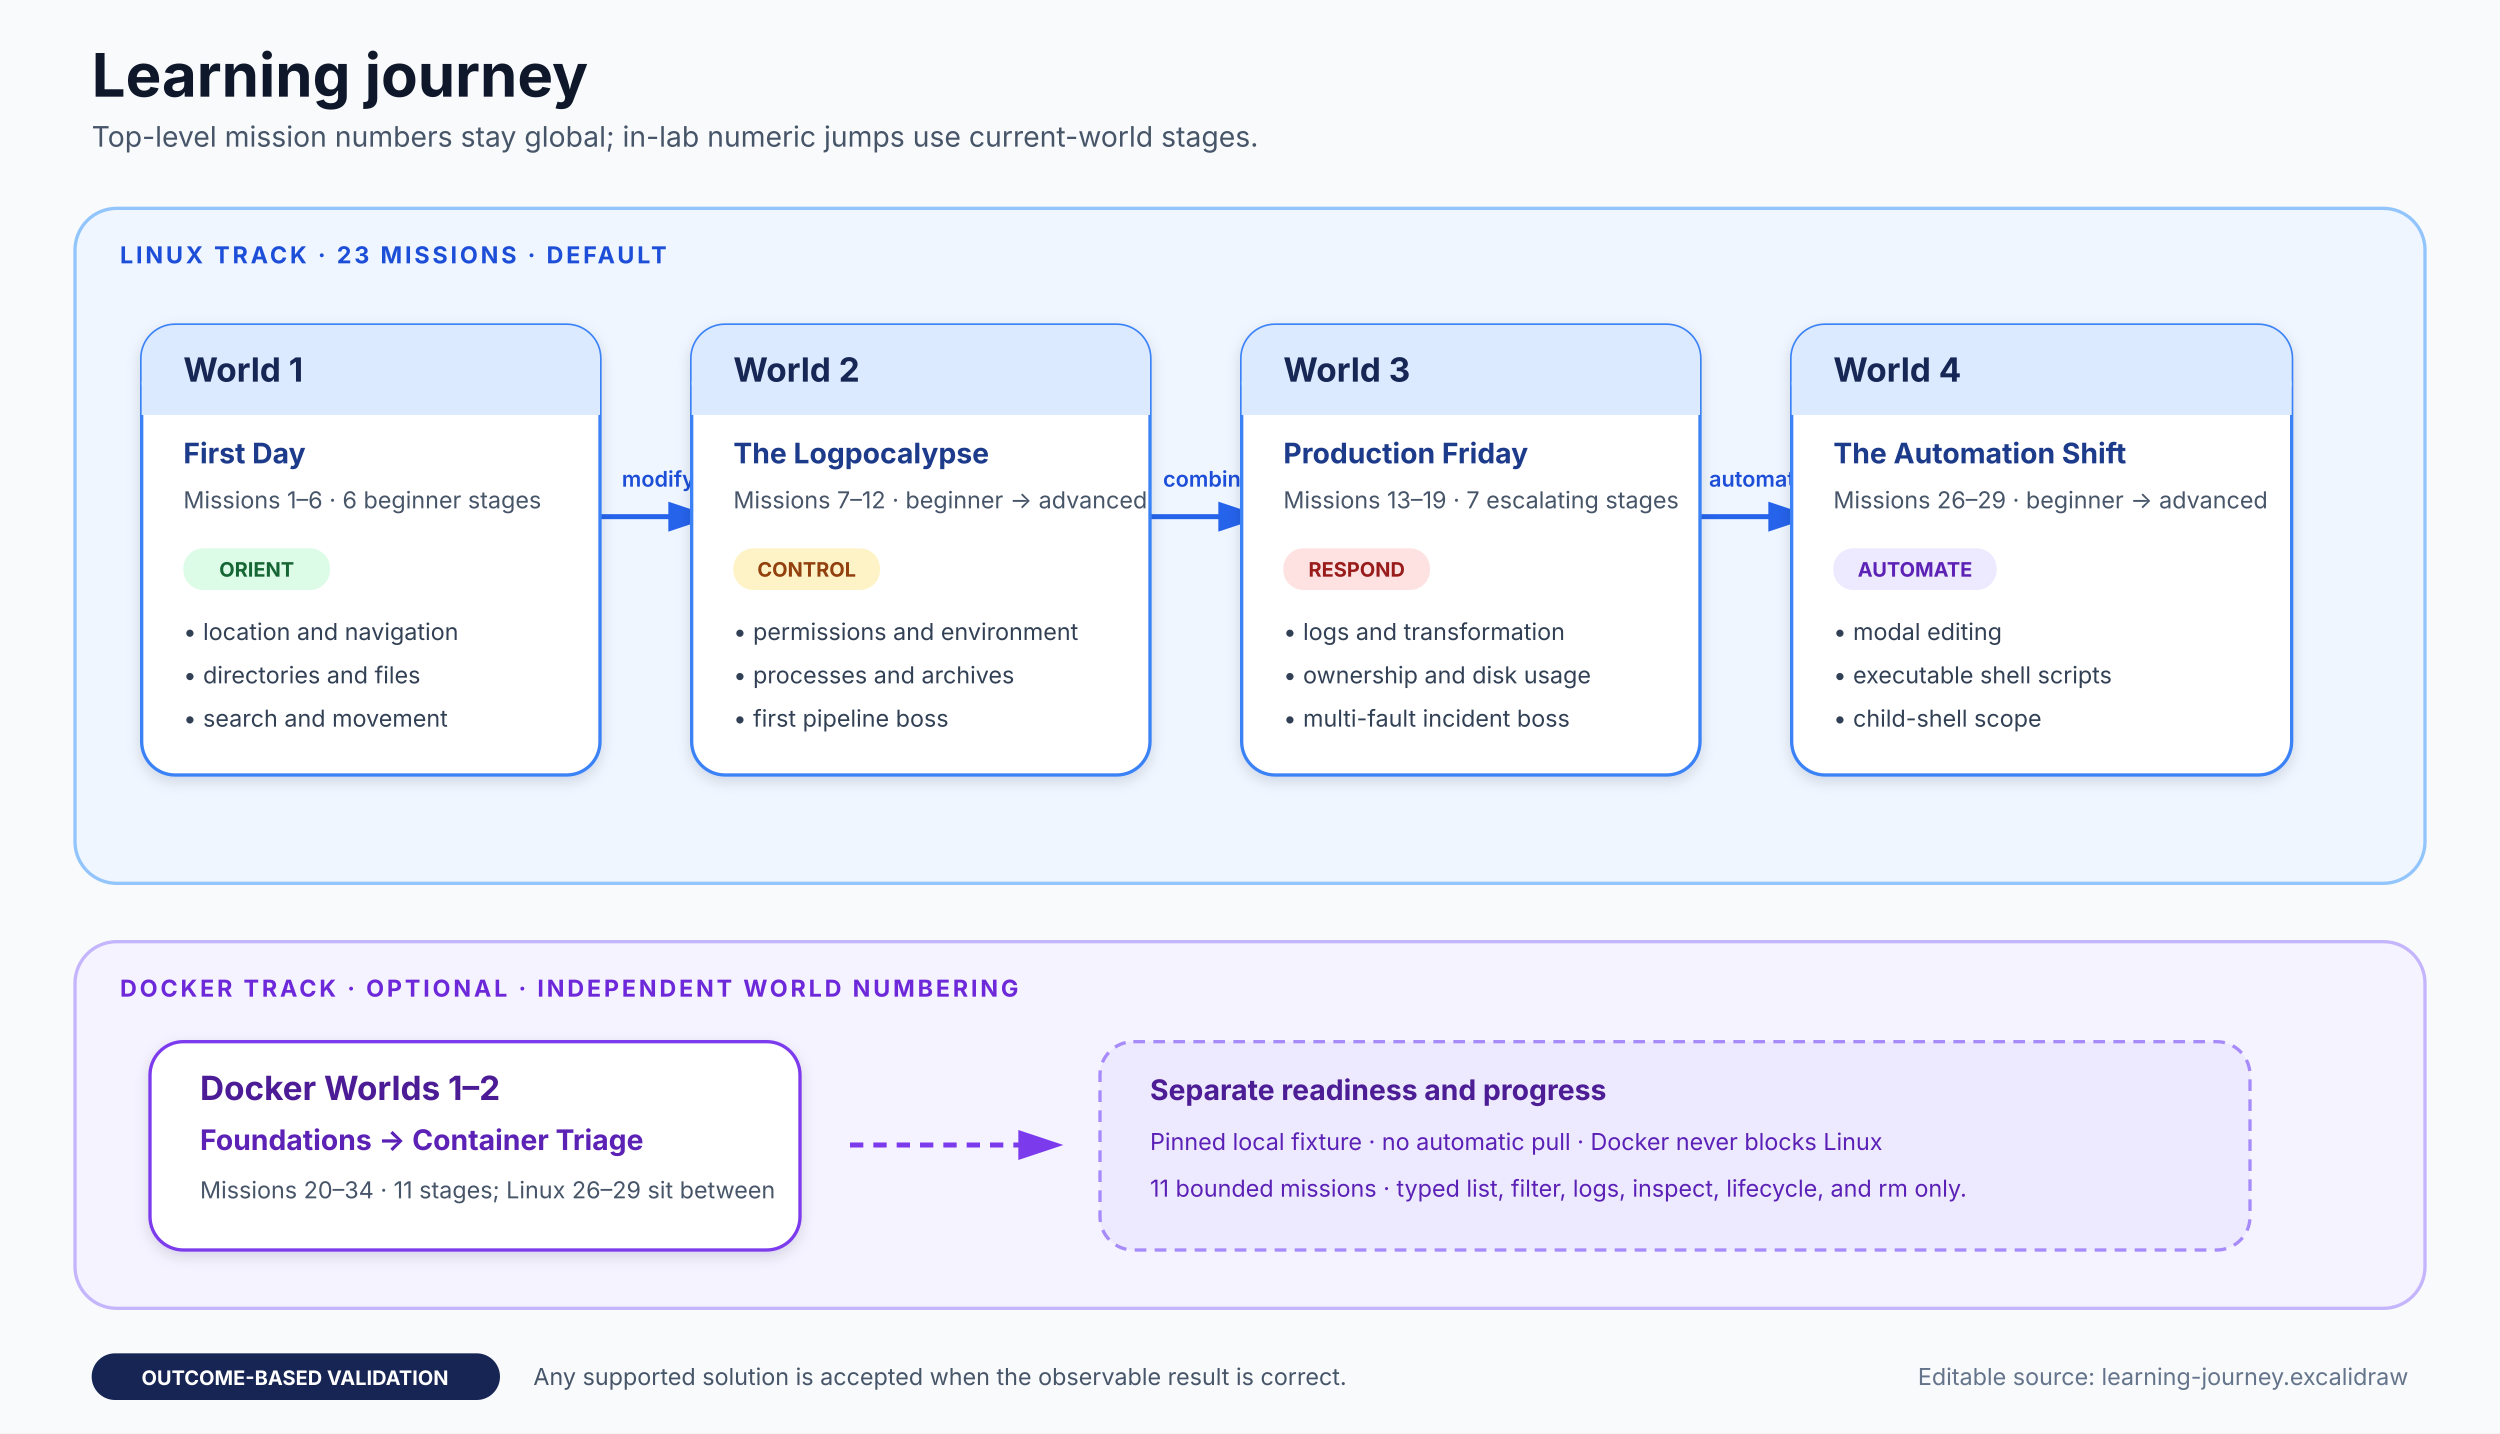
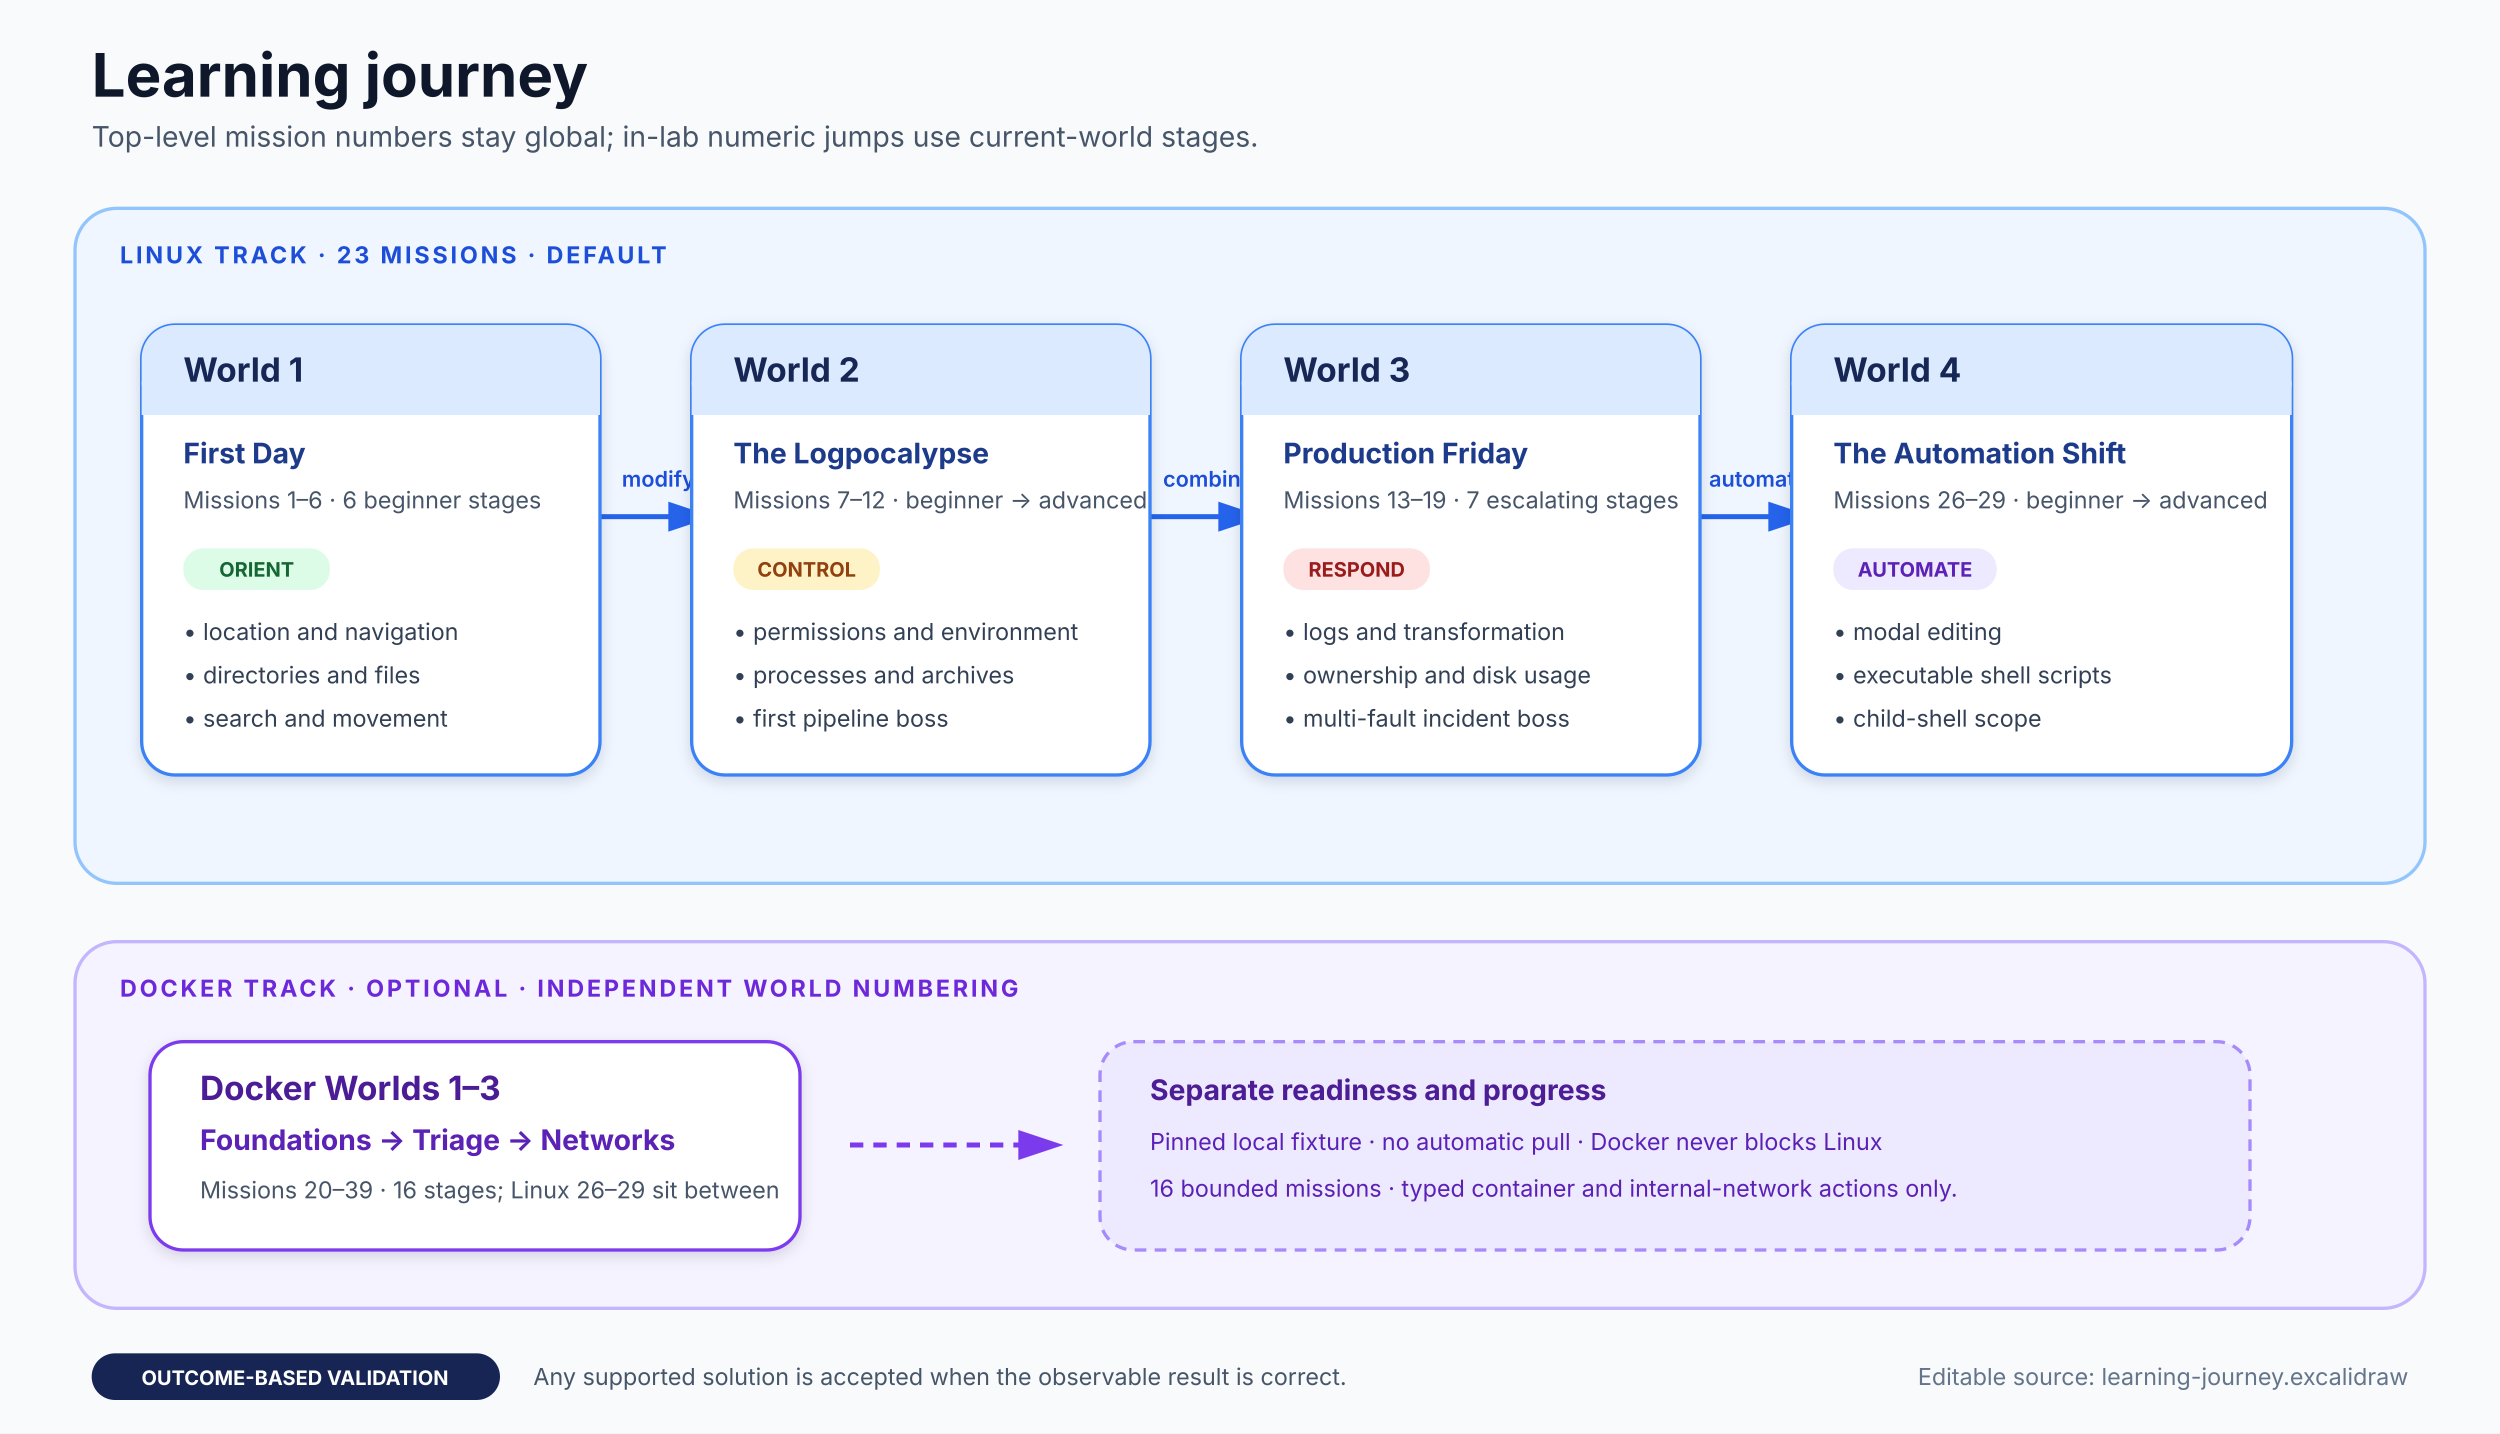
<svg xmlns="http://www.w3.org/2000/svg" width="1500" height="860" viewBox="0 0 1500 860" role="img" aria-labelledby="title desc">
  <defs>
    <marker id="arrow" markerWidth="10" markerHeight="10" refX="8" refY="3" orient="auto">
      <path d="M0 0 L0 6 L9 3z" fill="#2563eb" />
    </marker>
    <marker id="arrowPurple" markerWidth="10" markerHeight="10" refX="8" refY="3" orient="auto">
      <path d="M0 0 L0 6 L9 3z" fill="#7c3aed" />
    </marker>
    <filter id="shadow" x="-10%" y="-10%" width="120%" height="130%">
      <feDropShadow dx="0" dy="3" stdDeviation="4" flood-color="#0f172a" flood-opacity="0.13" />
    </filter>
    <style>
      .title{font:700 36px Inter,system-ui,sans-serif;fill:#0f172a}.subtitle{font:400 17px Inter,system-ui,sans-serif;fill:#475569}
      .lane{font:700 14px Inter,system-ui,sans-serif;letter-spacing:.12em}.world{font:700 20px Inter,system-ui,sans-serif}.campaign{font:700 17px Inter,system-ui,sans-serif}.body{font:400 14px Inter,system-ui,sans-serif}.tag{font:700 12px Inter,system-ui,sans-serif}.step{font:600 13px Inter,system-ui,sans-serif;fill:#1d4ed8}
    </style>
  </defs>
  <rect width="1500" height="860" fill="#f8fafc" />
  <text x="55" y="58" class="title">Learning journey</text>
  <text x="55" y="88" class="subtitle">Top-level mission numbers stay global; in-lab numeric jumps use current-world stages.</text>
  <rect x="45" y="125" width="1410" height="405" rx="25" fill="#eff6ff" stroke="#93c5fd" stroke-width="2" />
  <text x="72" y="158" class="lane" fill="#1d4ed8">LINUX TRACK · 23 MISSIONS · DEFAULT</text>
  <line x1="360" y1="310" x2="425" y2="310" stroke="#2563eb" stroke-width="3" marker-end="url(#arrow)" />
  <text x="395" y="292" text-anchor="middle" class="step">modify</text>
  <line x1="690" y1="310" x2="755" y2="310" stroke="#2563eb" stroke-width="3" marker-end="url(#arrow)" />
  <text x="725" y="292" text-anchor="middle" class="step">combine</text>
  <line x1="1020" y1="310" x2="1085" y2="310" stroke="#2563eb" stroke-width="3" marker-end="url(#arrow)" />
  <text x="1055" y="292" text-anchor="middle" class="step">automate</text>
  <g filter="url(#shadow)">
    <rect x="85" y="195" width="275" height="270" rx="20" fill="#ffffff" stroke="#3b82f6" stroke-width="2" />
    <rect x="85" y="195" width="275" height="54" rx="20" fill="#dbeafe" />
    <path d="M85 229 h275 v20 h-275z" fill="#dbeafe" />
    <text x="110" y="229" class="world" fill="#172554">World 1</text>
    <text x="110" y="278" class="campaign" fill="#1e3a8a">First Day</text>
    <text x="110" y="305" class="body" fill="#475569">Missions 1–6 · 6 beginner stages</text>
    <rect x="110" y="329" width="88" height="25" rx="12" fill="#dcfce7" />
    <text x="154" y="346" text-anchor="middle" class="tag" fill="#166534">ORIENT</text>
    <text x="110" y="384" class="body" fill="#334155">• location and navigation</text>
    <text x="110" y="410" class="body" fill="#334155">• directories and files</text>
    <text x="110" y="436" class="body" fill="#334155">• search and movement</text>
  </g>
  <g filter="url(#shadow)">
    <rect x="415" y="195" width="275" height="270" rx="20" fill="#ffffff" stroke="#3b82f6" stroke-width="2" />
    <rect x="415" y="195" width="275" height="54" rx="20" fill="#dbeafe" />
    <path d="M415 229 h275 v20 h-275z" fill="#dbeafe" />
    <text x="440" y="229" class="world" fill="#172554">World 2</text>
    <text x="440" y="278" class="campaign" fill="#1e3a8a">The Logpocalypse</text>
    <text x="440" y="305" class="body" fill="#475569">Missions 7–12 · beginner → advanced</text>
    <rect x="440" y="329" width="88" height="25" rx="12" fill="#fef3c7" />
    <text x="484" y="346" text-anchor="middle" class="tag" fill="#92400e">CONTROL</text>
    <text x="440" y="384" class="body" fill="#334155">• permissions and environment</text>
    <text x="440" y="410" class="body" fill="#334155">• processes and archives</text>
    <text x="440" y="436" class="body" fill="#334155">• first pipeline boss</text>
  </g>
  <g filter="url(#shadow)">
    <rect x="745" y="195" width="275" height="270" rx="20" fill="#ffffff" stroke="#3b82f6" stroke-width="2" />
    <rect x="745" y="195" width="275" height="54" rx="20" fill="#dbeafe" />
    <path d="M745 229 h275 v20 h-275z" fill="#dbeafe" />
    <text x="770" y="229" class="world" fill="#172554">World 3</text>
    <text x="770" y="278" class="campaign" fill="#1e3a8a">Production Friday</text>
    <text x="770" y="305" class="body" fill="#475569">Missions 13–19 · 7 escalating stages</text>
    <rect x="770" y="329" width="88" height="25" rx="12" fill="#fee2e2" />
    <text x="814" y="346" text-anchor="middle" class="tag" fill="#991b1b">RESPOND</text>
    <text x="770" y="384" class="body" fill="#334155">• logs and transformation</text>
    <text x="770" y="410" class="body" fill="#334155">• ownership and disk usage</text>
    <text x="770" y="436" class="body" fill="#334155">• multi-fault incident boss</text>
  </g>
  <g filter="url(#shadow)">
    <rect x="1075" y="195" width="300" height="270" rx="20" fill="#ffffff" stroke="#3b82f6" stroke-width="2" />
    <rect x="1075" y="195" width="300" height="54" rx="20" fill="#dbeafe" />
    <path d="M1075 229 h300 v20 h-300z" fill="#dbeafe" />
    <text x="1100" y="229" class="world" fill="#172554">World 4</text>
    <text x="1100" y="278" class="campaign" fill="#1e3a8a">The Automation Shift</text>
    <text x="1100" y="305" class="body" fill="#475569">Missions 26–29 · beginner → advanced</text>
    <rect x="1100" y="329" width="98" height="25" rx="12" fill="#ede9fe" />
    <text x="1149" y="346" text-anchor="middle" class="tag" fill="#5b21b6">AUTOMATE</text>
    <text x="1100" y="384" class="body" fill="#334155">• modal editing</text>
    <text x="1100" y="410" class="body" fill="#334155">• executable shell scripts</text>
    <text x="1100" y="436" class="body" fill="#334155">• child-shell scope</text>
  </g>
  <rect x="45" y="565" width="1410" height="220" rx="25" fill="#f5f3ff" stroke="#c4b5fd" stroke-width="2" />
  <text x="72" y="598" class="lane" fill="#6d28d9">DOCKER TRACK · OPTIONAL · INDEPENDENT WORLD NUMBERING</text>
  <g filter="url(#shadow)">
    <rect x="90" y="625" width="390" height="125" rx="20" fill="#ffffff" stroke="#7c3aed" stroke-width="2" />
-     <text x="120" y="660" class="world" fill="#4c1d95">Docker Worlds 1–2</text>
-     <text x="120" y="690" class="campaign" fill="#5b21b6">Foundations → Container Triage</text>
-     <text x="120" y="719" class="body" fill="#475569">Missions 20–34 · 11 stages; Linux 26–29 sit between</text>
+     <text x="120" y="660" class="world" fill="#4c1d95">Docker Worlds 1–3</text>
+     <text x="120" y="690" class="campaign" fill="#5b21b6">Foundations → Triage → Networks</text>
+     <text x="120" y="719" class="body" fill="#475569">Missions 20–39 · 16 stages; Linux 26–29 sit between</text>
  </g>
  <path d="M510 687 H635" stroke="#7c3aed" stroke-width="3" stroke-dasharray="8 6" marker-end="url(#arrowPurple)" />
  <g>
    <rect x="660" y="625" width="690" height="125" rx="20" fill="#ede9fe" stroke="#a78bfa" stroke-width="2" stroke-dasharray="7 5" />
    <text x="690" y="660" class="campaign" fill="#4c1d95">Separate readiness and progress</text>
    <text x="690" y="690" class="body" fill="#5b21b6">Pinned local fixture · no automatic pull · Docker never blocks Linux</text>
-     <text x="690" y="718" class="body" fill="#5b21b6">11 bounded missions · typed list, filter, logs, inspect, lifecycle, and rm only.</text>
+     <text x="690" y="718" class="body" fill="#5b21b6">16 bounded missions · typed container and internal-network actions only.</text>
  </g>
  <rect x="55" y="812" width="245" height="28" rx="14" fill="#172554" />
  <text x="177" y="831" text-anchor="middle" class="tag" fill="#ffffff">OUTCOME-BASED VALIDATION</text>
  <text x="320" y="831" class="body" fill="#475569">Any supported solution is accepted when the observable result is correct.</text>
  <text x="1445" y="831" text-anchor="end" class="body" fill="#64748b">Editable source: learning-journey.excalidraw</text>
</svg>
